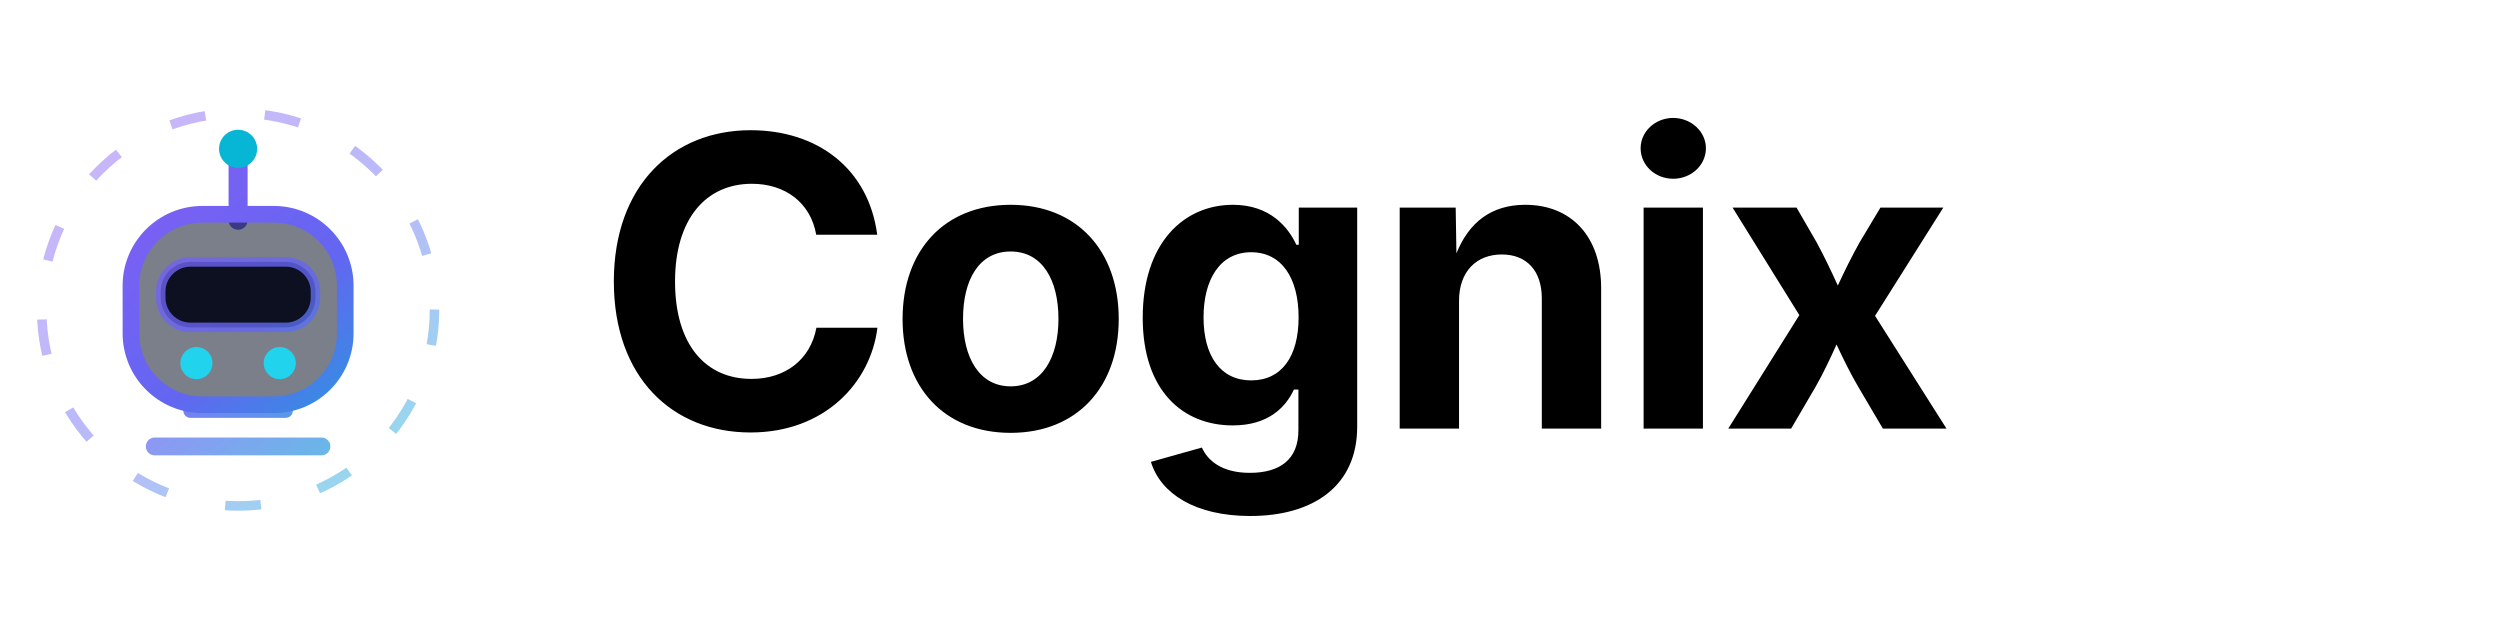
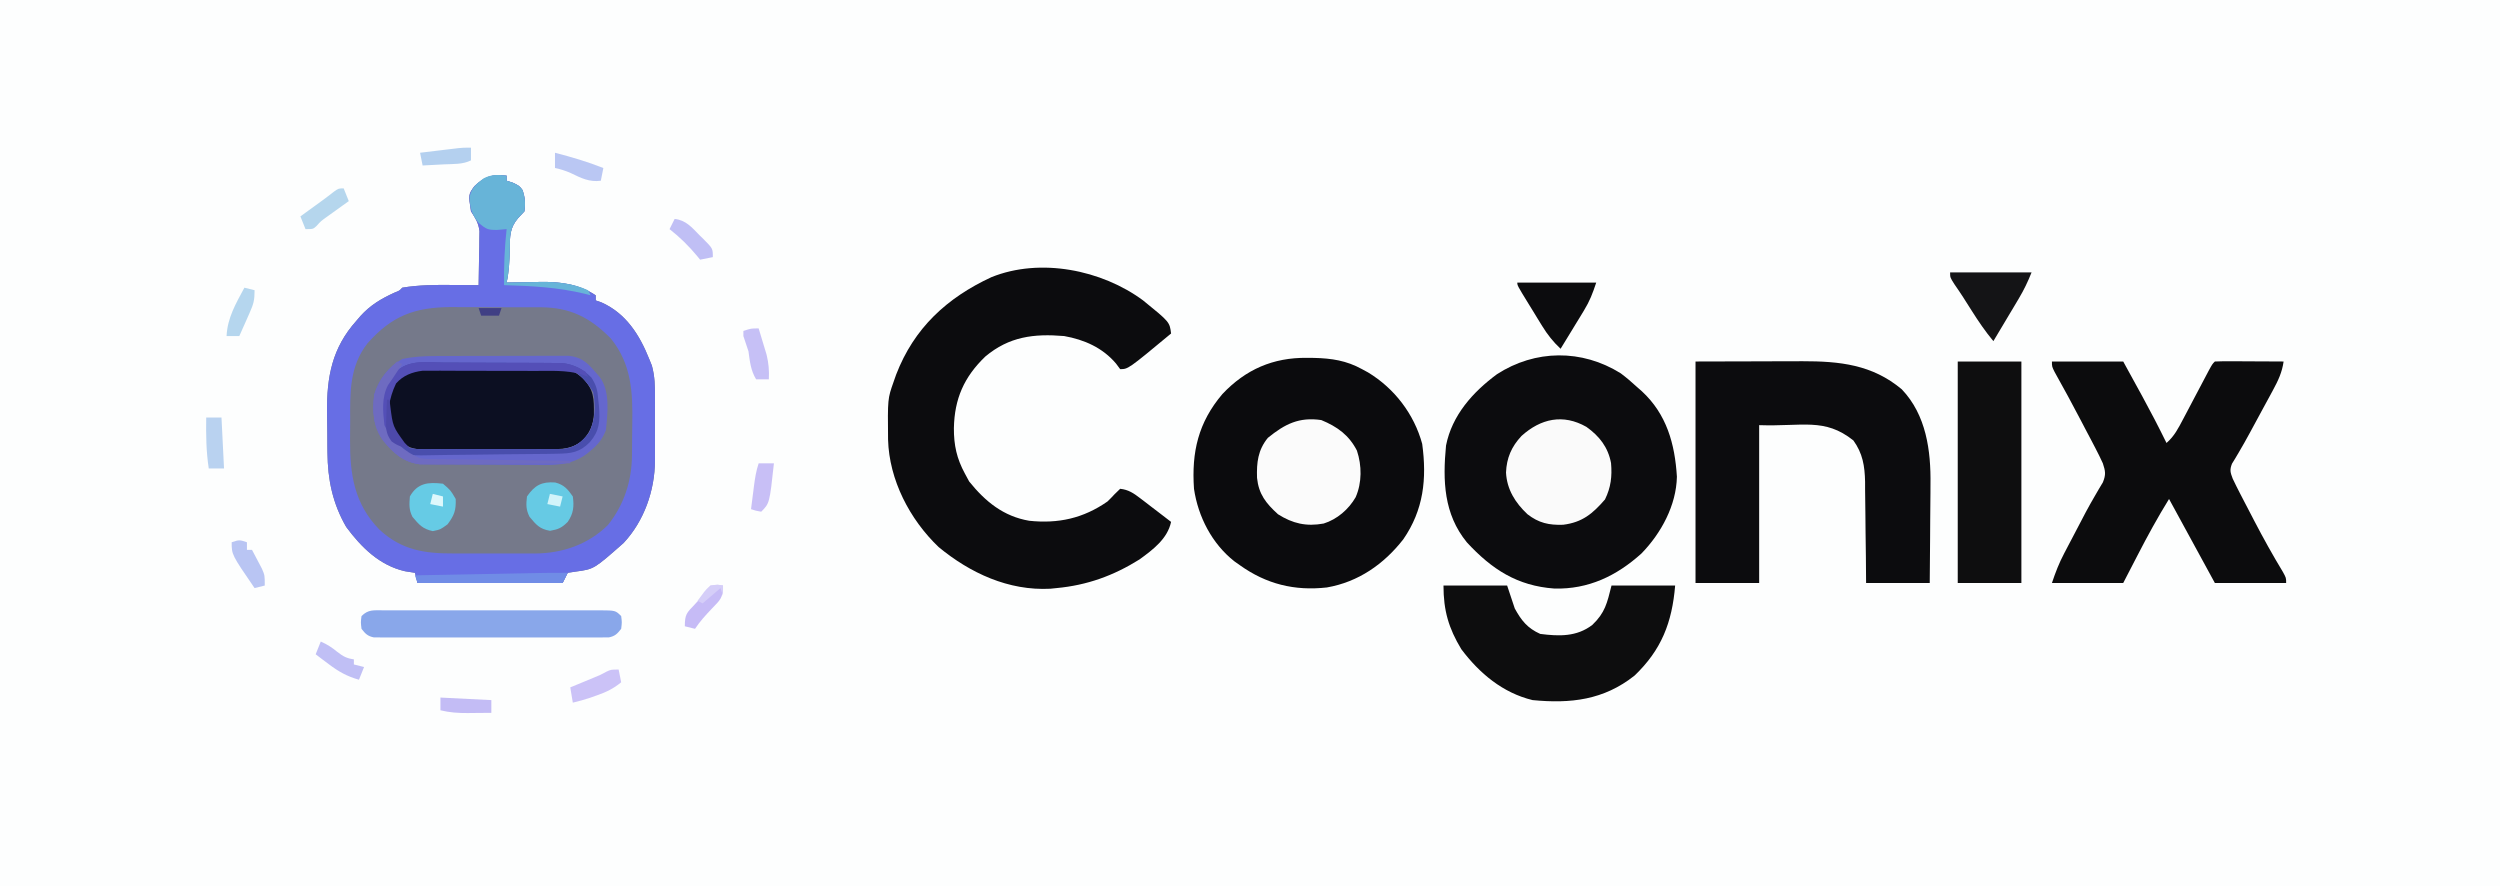
- <svg xmlns="http://www.w3.org/2000/svg" viewBox="0 0 210 52" role="img" aria-label="Cognix">
-   <style>
-     .wordmark {
-       font-family: system-ui, -apple-system, BlinkMacSystemFont, "Segoe UI", sans-serif;
-       font-size: 34px;
-       font-weight: 700;
-       letter-spacing: -0.02em;
-     }
-     @media (prefers-color-scheme: dark) {
-       .wordmark { fill: #f1f5f9; }
-     }
-     @media (prefers-color-scheme: light) {
-       .wordmark { fill: #0f172a; }
-     }
-   </style>
-   <defs>
-     <linearGradient id="cognix-mark-grad" x1="6" y1="4" x2="34" y2="36" gradientUnits="userSpaceOnUse">
-       <stop offset="0" stop-color="#8b5cf6" />
-       <stop offset="0.55" stop-color="#6366f1" />
-       <stop offset="1" stop-color="#06b6d4" />
-     </linearGradient>
-   </defs>
-   <g transform="translate(0, 6) scale(1)">
-     <circle cx="20" cy="20" r="16.5" fill="none" stroke="url(#cognix-mark-grad)" stroke-width="0.8" stroke-dasharray="3 5" opacity="0.45" />
-     <path d="M20 12.5V7.5" stroke="url(#cognix-mark-grad)" stroke-width="1.6" stroke-linecap="round" />
-     <circle cx="20" cy="6.5" r="1.6" fill="#06b6d4" />
-     <rect x="11" y="12" width="18" height="16" rx="6" fill="#0f172a" fill-opacity="0.55" stroke="url(#cognix-mark-grad)" stroke-width="1.4" />
-     <rect x="13.5" y="16" width="13" height="5.5" rx="2.5" fill="#020617" opacity="0.92" />
-     <rect x="13.5" y="16" width="13" height="5.5" rx="2.5" fill="none" stroke="url(#cognix-mark-grad)" stroke-width="0.8" opacity="0.8" />
-     <circle cx="16.5" cy="24.5" r="1.35" fill="#22d3ee" />
-     <circle cx="23.5" cy="24.5" r="1.35" fill="#22d3ee" />
-     <path d="M16 28.5H24" stroke="url(#cognix-mark-grad)" stroke-width="1.2" stroke-linecap="round" opacity="0.85" />
-     <path d="M13 31.5H27" stroke="url(#cognix-mark-grad)" stroke-width="1.5" stroke-linecap="round" opacity="0.7" />
-   </g>
-   <text x="50" y="36" class="wordmark">Cognix</text>
+ <svg xmlns="http://www.w3.org/2000/svg" version="1.1" width="982" height="348">
+   <path d="M0 0 C324.06 0 648.12 0 982 0 C982 114.84 982 229.68 982 348 C657.94 348 333.88 348 0 348 C0 233.16 0 118.32 0 0 Z " fill="#FDFEFE" transform="translate(0,0)" />
+   <path d="M0 0 C0 0.66 0 1.32 0 2 C1.176 2.371 1.176 2.371 2.375 2.75 C5 4 5 4 6.312 5.75 C7.24 8.786 7.444 10.832 7 14 C6.181 14.878 5.363 15.756 4.52 16.66 C1.277 20.387 1.258 23.775 1.25 28.562 C1.146 33.146 0.981 37.506 0 42 C0.614 41.984 1.228 41.969 1.861 41.952 C4.699 41.889 7.537 41.851 10.375 41.812 C11.341 41.787 12.306 41.762 13.301 41.736 C21.158 41.657 28.352 42.568 35 47 C35 47.66 35 48.32 35 49 C35.723 49.25 36.446 49.5 37.191 49.758 C46.868 54.038 52.211 62.515 56 72 C56.348 72.858 56.697 73.717 57.056 74.601 C58.251 78.905 58.287 82.83 58.266 87.273 C58.268 88.156 58.269 89.039 58.271 89.948 C58.273 91.809 58.269 93.669 58.261 95.53 C58.25 98.359 58.261 101.187 58.273 104.016 C58.272 105.831 58.27 107.646 58.266 109.461 C58.27 110.298 58.274 111.134 58.278 111.996 C58.186 123.684 54.045 135.608 45.961 144.27 C34.304 154.557 34.304 154.557 27.215 155.508 C26.154 155.67 25.093 155.833 24 156 C23.34 157.32 22.68 158.64 22 160 C3.19 160 -15.62 160 -35 160 C-35.33 158.68 -35.66 157.36 -36 156 C-37.299 155.794 -38.599 155.588 -39.938 155.375 C-49.911 153.096 -57.042 146.029 -63 138 C-68.325 128.801 -70.299 119.359 -70.371 108.828 C-70.38 107.984 -70.389 107.14 -70.398 106.27 C-70.413 104.495 -70.422 102.72 -70.426 100.945 C-70.437 98.27 -70.487 95.597 -70.537 92.922 C-70.668 79.058 -68.58 67.69 -59 57 C-58.215 56.078 -58.215 56.078 -57.414 55.137 C-53.48 50.823 -49.335 48.361 -44.039 45.945 C-42.051 45.166 -42.051 45.166 -41 44 C-34.487 42.912 -28.091 42.881 -21.5 42.938 C-20.487 42.942 -19.474 42.947 -18.43 42.951 C-15.953 42.963 -13.477 42.979 -11 43 C-10.913 39.104 -10.859 35.209 -10.812 31.312 C-10.787 30.21 -10.762 29.107 -10.736 27.971 C-10.722 26.371 -10.722 26.371 -10.707 24.738 C-10.691 23.759 -10.676 22.78 -10.659 21.771 C-11.059 18.521 -12.257 16.736 -14 14 C-15.04 7.451 -15.04 7.451 -12.676 4.152 C-8.638 0.315 -5.678 -0.695 0 0 Z " fill="#75798A" transform="translate(199,69)" />
+   <path d="M0 0 C2.246 1.684 4.312 3.449 6.371 5.355 C7.007 5.912 7.642 6.469 8.297 7.043 C18.014 16.032 21.269 27.665 22.059 40.605 C21.828 51.817 15.913 62.774 8.145 70.754 C-1.629 79.58 -12.728 84.886 -26.059 84.539 C-40.635 83.498 -50.659 76.992 -60.449 66.383 C-69.546 55.252 -69.952 42.136 -68.629 28.355 C-66.288 16.505 -58.15 7.383 -48.629 0.355 C-33.62 -9.356 -15.296 -9.568 0 0 Z " fill="#0C0C0E" transform="translate(636.6289,146.6445)" />
+   <path d="M0 0 C0.928 0.008 1.857 0.015 2.813 0.023 C9.733 0.189 15.55 1.058 21.688 4.438 C22.47 4.862 23.252 5.286 24.059 5.723 C34.407 11.987 42.138 22.064 45.328 33.793 C47.192 47.51 45.891 59.733 37.875 71.312 C30.28 81.026 20.287 88.032 7.887 90.191 C-4.819 91.613 -15.878 88.888 -26.312 81.438 C-27.378 80.683 -27.378 80.683 -28.465 79.914 C-37.234 73.013 -42.702 62.403 -44.312 51.438 C-45.306 36.996 -42.633 25.376 -33.125 14.188 C-23.987 4.518 -13.17 -0.15 0 0 Z " fill="#0B0B0D" transform="translate(513.3125,140.5625)" />
+   <path d="M0 0 C10.435 8.473 10.435 8.473 11 13 C-5.867 27 -5.867 27 -9 27 C-9.536 26.278 -10.072 25.556 -10.625 24.812 C-15.865 18.608 -23.087 15.406 -31 14 C-42.944 12.998 -52.626 14.221 -61.961 22.039 C-70.331 30.089 -74.085 38.629 -74.312 50.188 C-74.342 56.869 -73.19 62.121 -70 68 C-69.443 69.031 -68.886 70.062 -68.312 71.125 C-61.957 79.027 -54.833 84.833 -44.707 86.562 C-33.273 87.759 -23.493 85.597 -14 79 C-13.034 78.071 -12.092 77.115 -11.188 76.125 C-10.466 75.424 -9.744 74.722 -9 74 C-5.735 74.34 -3.674 75.758 -1.109 77.723 C-0.4 78.261 0.309 78.799 1.039 79.354 C1.769 79.917 2.498 80.481 3.25 81.062 C3.995 81.63 4.74 82.198 5.508 82.783 C7.343 84.183 9.173 85.589 11 87 C9.607 93.615 3.901 97.893 -1.398 101.742 C-11.638 108.138 -21.974 111.883 -34 113 C-35.21 113.126 -35.21 113.126 -36.445 113.254 C-52.844 114.116 -67.952 107.087 -80.312 96.875 C-91.698 85.995 -99.731 70.483 -100.168 54.695 C-100.33 38.614 -100.33 38.614 -98 32 C-97.67 31.06 -97.34 30.121 -97 29.152 C-89.968 10.856 -77.035 -1.027 -59.574 -9.125 C-40.372 -16.881 -16.218 -11.994 0 0 Z " fill="#0C0C0E" transform="translate(449,118)" />
+   <path d="M0 0 C8.188 -0.021 16.376 -0.041 24.812 -0.062 C28.656 -0.076 28.656 -0.076 32.577 -0.09 C34.641 -0.093 36.705 -0.096 38.77 -0.098 C40.337 -0.105 40.337 -0.105 41.936 -0.113 C56.569 -0.115 69.373 1.155 81.031 10.934 C90.623 21.001 92.489 35.003 92.293 48.328 C92.289 49.443 92.284 50.558 92.28 51.707 C92.263 55.222 92.226 58.736 92.188 62.25 C92.172 64.652 92.159 67.055 92.146 69.457 C92.116 75.305 92.057 81.152 92 87 C83.75 87 75.5 87 67 87 C66.974 83.628 66.948 80.256 66.922 76.781 C66.883 73.498 66.838 70.215 66.792 66.932 C66.764 64.658 66.743 62.385 66.729 60.111 C66.707 56.834 66.661 53.558 66.609 50.281 C66.608 49.273 66.607 48.264 66.606 47.225 C66.479 41.065 65.681 36.082 62 31 C50.65 21.966 42.031 25.608 25 25 C25 45.46 25 65.92 25 87 C16.75 87 8.5 87 0 87 C0 58.29 0 29.58 0 0 Z " fill="#0C0C0E" transform="translate(666,142)" />
+   <path d="M0 0 C9.24 0 18.48 0 28 0 C29.877 3.424 31.754 6.848 33.688 10.375 C34.268 11.433 34.849 12.49 35.448 13.58 C38.77 19.655 41.953 25.782 45 32 C48.082 29.346 49.658 26.188 51.539 22.617 C51.865 22.002 52.192 21.387 52.528 20.754 C53.565 18.797 54.596 16.836 55.625 14.875 C56.663 12.907 57.702 10.94 58.743 8.975 C59.684 7.197 60.621 5.417 61.557 3.636 C63 1 63 1 64 0 C66 -0.088 68.002 -0.107 70.004 -0.098 C71.219 -0.094 72.434 -0.091 73.686 -0.088 C74.965 -0.08 76.244 -0.071 77.562 -0.062 C78.846 -0.058 80.129 -0.053 81.451 -0.049 C84.634 -0.037 87.817 -0.021 91 0 C90.389 4.293 88.858 7.499 86.797 11.297 C86.477 11.89 86.158 12.483 85.828 13.094 C84.808 14.983 83.779 16.866 82.75 18.75 C82.074 20 81.398 21.25 80.723 22.5 C80.06 23.724 79.397 24.948 78.734 26.172 C78.413 26.767 78.091 27.362 77.759 27.975 C76.336 30.596 74.887 33.191 73.365 35.756 C72.899 36.543 72.433 37.33 71.953 38.141 C71.345 39.131 71.345 39.131 70.724 40.142 C69.768 42.595 70.072 43.546 71 46 C71.929 47.979 72.907 49.935 73.914 51.875 C74.809 53.602 74.809 53.602 75.723 55.363 C76.036 55.962 76.349 56.561 76.672 57.178 C77.606 58.964 78.532 60.753 79.457 62.543 C83.019 69.387 86.736 76.071 90.728 82.672 C92 85 92 85 92 87 C82.76 87 73.52 87 64 87 C58 76 52 65 46 54 C41.542 61.214 37.508 68.589 33.625 76.125 C31.769 79.714 29.913 83.302 28 87 C18.76 87 9.52 87 0 87 C1.432 82.704 2.765 79.266 4.828 75.332 C5.381 74.273 5.934 73.214 6.504 72.123 C7.368 70.484 7.368 70.484 8.25 68.812 C8.811 67.739 9.371 66.666 9.949 65.561 C10.507 64.495 11.066 63.43 11.641 62.332 C12.193 61.277 12.745 60.222 13.314 59.135 C14.438 57.045 15.599 54.973 16.795 52.923 C17.352 51.963 17.91 51.002 18.484 50.012 C18.992 49.164 19.5 48.317 20.022 47.444 C21.245 44.388 21.021 43.107 20 40 C19.078 37.969 18.087 35.968 17.051 33.992 C16.449 32.84 15.848 31.687 15.229 30.5 C14.59 29.292 13.951 28.083 13.312 26.875 C12.693 25.69 12.074 24.506 11.455 23.32 C8.075 16.868 4.627 10.462 1.055 4.114 C0 2 0 2 0 0 Z " fill="#0C0C0D" transform="translate(806,142)" />
+   <path d="M0 0 C0 0.66 0 1.32 0 2 C1.176 2.371 1.176 2.371 2.375 2.75 C5 4 5 4 6.312 5.75 C7.24 8.786 7.444 10.832 7 14 C6.181 14.878 5.363 15.756 4.52 16.66 C1.277 20.387 1.258 23.775 1.25 28.562 C1.146 33.146 0.981 37.506 0 42 C0.614 41.984 1.228 41.969 1.861 41.952 C4.699 41.889 7.537 41.851 10.375 41.812 C11.341 41.787 12.306 41.762 13.301 41.736 C21.158 41.657 28.352 42.568 35 47 C35 47.66 35 48.32 35 49 C35.723 49.25 36.446 49.5 37.191 49.758 C46.868 54.038 52.211 62.515 56 72 C56.348 72.858 56.697 73.717 57.056 74.601 C58.251 78.905 58.287 82.83 58.266 87.273 C58.268 88.156 58.269 89.039 58.271 89.948 C58.273 91.809 58.269 93.669 58.261 95.53 C58.25 98.359 58.261 101.187 58.273 104.016 C58.272 105.831 58.27 107.646 58.266 109.461 C58.27 110.298 58.274 111.134 58.278 111.996 C58.186 123.684 54.045 135.608 45.961 144.27 C34.304 154.557 34.304 154.557 27.215 155.508 C26.154 155.67 25.093 155.833 24 156 C23.34 157.32 22.68 158.64 22 160 C3.19 160 -15.62 160 -35 160 C-35.33 158.68 -35.66 157.36 -36 156 C-37.299 155.794 -38.599 155.588 -39.938 155.375 C-49.911 153.096 -57.042 146.029 -63 138 C-68.325 128.801 -70.299 119.359 -70.371 108.828 C-70.38 107.984 -70.389 107.14 -70.398 106.27 C-70.413 104.495 -70.422 102.72 -70.426 100.945 C-70.437 98.27 -70.487 95.597 -70.537 92.922 C-70.668 79.058 -68.58 67.69 -59 57 C-58.215 56.078 -58.215 56.078 -57.414 55.137 C-53.48 50.823 -49.335 48.361 -44.039 45.945 C-42.051 45.166 -42.051 45.166 -41 44 C-34.487 42.912 -28.091 42.881 -21.5 42.938 C-20.487 42.942 -19.474 42.947 -18.43 42.951 C-15.953 42.963 -13.477 42.979 -11 43 C-10.913 39.104 -10.859 35.209 -10.812 31.312 C-10.787 30.21 -10.762 29.107 -10.736 27.971 C-10.722 26.371 -10.722 26.371 -10.707 24.738 C-10.691 23.759 -10.676 22.78 -10.659 21.771 C-11.059 18.521 -12.257 16.736 -14 14 C-15.04 7.451 -15.04 7.451 -12.676 4.152 C-8.638 0.315 -5.678 -0.695 0 0 Z M-54.625 65.828 C-61.772 74.932 -61.502 85.269 -61.446 96.255 C-61.438 98.797 -61.466 101.336 -61.498 103.877 C-61.558 117.429 -59.834 128.885 -50 139 C-41.358 147.042 -32.323 148.463 -20.809 148.398 C-19.664 148.401 -18.519 148.404 -17.34 148.407 C-14.932 148.409 -12.524 148.404 -10.116 148.391 C-6.445 148.375 -2.775 148.391 0.896 148.41 C3.245 148.408 5.593 148.404 7.941 148.398 C9.031 148.405 10.121 148.411 11.244 148.417 C21.941 148.319 32.067 144.895 39.828 137.184 C46.116 129.324 49.142 119.936 49.238 110 C49.25 108.814 49.25 108.814 49.263 107.603 C49.277 105.925 49.287 104.248 49.295 102.57 C49.307 100.871 49.327 99.172 49.357 97.473 C49.574 85.056 49.087 74.019 40.902 63.918 C32.75 55.698 25.047 51.804 13.547 51.696 C12.457 51.697 11.366 51.698 10.242 51.699 C9.103 51.695 7.963 51.691 6.789 51.686 C4.38 51.68 1.971 51.68 -0.438 51.684 C-4.091 51.687 -7.745 51.664 -11.398 51.639 C-13.747 51.636 -16.096 51.636 -18.445 51.637 C-20.063 51.623 -20.063 51.623 -21.714 51.609 C-36.195 51.695 -45.003 55.003 -54.625 65.828 Z " fill="#676EE5" transform="translate(199,69)" />
+   <path d="M0 0 C8.25 0 16.5 0 25 0 C25.99 2.97 26.98 5.94 28 9 C30.609 13.768 33 16.759 38 19 C45.411 19.962 52.319 20.16 58.453 15.48 C63.481 10.668 64.262 6.951 66 0 C74.25 0 82.5 0 91 0 C89.79 14.523 85.637 25.255 75.055 35.367 C62.95 44.986 49.928 46.45 35 45 C23.287 42.166 14.125 34.49 7 25 C2 16.722 0 9.773 0 0 Z " fill="#0D0D0E" transform="translate(567,230)" />
+   <path d="M0 0 C1.195 -0.022 2.39 -0.045 3.621 -0.068 C4.899 -0.074 6.178 -0.081 7.495 -0.087 C8.835 -0.1 10.174 -0.112 11.514 -0.125 C14.317 -0.147 17.119 -0.157 19.921 -0.159 C23.495 -0.164 27.067 -0.216 30.64 -0.279 C33.406 -0.32 36.171 -0.329 38.938 -0.329 C40.89 -0.337 42.842 -0.377 44.793 -0.418 C50.877 -0.372 54.917 -0.173 59.653 3.876 C64.186 8.514 64.188 12.032 64.127 18.397 C63.718 22.849 62.609 24.942 59.846 28.452 C56.018 31.27 53.291 31.832 48.575 31.856 C47.33 31.868 46.085 31.881 44.803 31.894 C43.453 31.892 42.102 31.889 40.752 31.885 C39.359 31.89 37.966 31.895 36.572 31.901 C33.657 31.91 30.742 31.908 27.827 31.898 C24.098 31.886 20.37 31.906 16.64 31.936 C13.765 31.954 10.889 31.954 8.013 31.948 C6.639 31.948 5.264 31.954 3.889 31.966 C1.966 31.981 0.042 31.968 -1.882 31.953 C-2.975 31.953 -4.068 31.953 -5.194 31.953 C-9.842 31.166 -12.263 28.68 -14.966 24.952 C-17.136 18.556 -17.35 12.074 -14.529 5.889 C-10.259 1.507 -6.037 0.083 0 0 Z " fill="#0C0F22" transform="translate(169.1538,144.5483)" />
+   <path d="M0 0 C8.25 0 16.5 0 25 0 C25 28.71 25 57.42 25 87 C16.75 87 8.5 87 0 87 C0 58.29 0 29.58 0 0 Z " fill="#0E0E0F" transform="translate(769,142)" />
+   <path d="M0 0 C5.113 3.649 8.5 7.981 9.672 14.215 C10.129 19.464 9.621 23.762 7.293 28.512 C2.443 34.108 -1.6 37.506 -9.145 38.449 C-14.726 38.639 -18.708 37.76 -23.145 34.324 C-27.933 29.849 -31.242 24.56 -31.582 17.949 C-31.35 12.189 -29.434 7.771 -25.496 3.562 C-17.923 -3.266 -9.16 -5.21 0 0 Z " fill="#FAFAFA" transform="translate(623.1445,167.6758)" />
+   <path d="M0 0 C6.287 2.588 10.897 5.929 14 12 C15.956 17.867 16.006 24.595 13.5 30.312 C10.76 35.068 6.224 38.993 0.949 40.641 C-5.86 41.896 -11.225 40.66 -17 37 C-21.744 32.681 -24.572 29.13 -25.238 22.703 C-25.421 16.662 -24.902 11.807 -21 7 C-14.304 1.541 -8.708 -1.273 0 0 Z " fill="#FBFBFB" transform="translate(519,165)" />
+   <path d="M0 0 C1.228 -0.006 2.456 -0.013 3.721 -0.019 C5.034 -0.02 6.346 -0.022 7.699 -0.023 C9.071 -0.026 10.443 -0.029 11.814 -0.033 C14.681 -0.039 17.547 -0.041 20.413 -0.04 C24.083 -0.04 27.752 -0.054 31.422 -0.071 C34.251 -0.082 37.08 -0.084 39.91 -0.083 C41.919 -0.085 43.929 -0.096 45.939 -0.107 C47.16 -0.104 48.382 -0.101 49.641 -0.098 C51.252 -0.1 51.252 -0.1 52.897 -0.102 C57.849 0.336 60.214 2.396 63.378 6.083 C63.98 6.772 64.582 7.462 65.203 8.173 C69.423 13.767 68.365 22.492 67.691 29.145 C66.303 32.629 64.606 34.812 61.691 37.145 C60.969 37.757 60.969 37.757 60.233 38.382 C53.763 43.194 47.372 42.838 39.558 42.739 C38.194 42.737 36.83 42.737 35.465 42.739 C32.619 42.737 29.774 42.719 26.928 42.687 C23.292 42.648 19.657 42.643 16.021 42.651 C13.208 42.654 10.396 42.642 7.584 42.625 C5.595 42.614 3.607 42.614 1.618 42.613 C0.403 42.597 -0.812 42.582 -2.063 42.565 C-3.659 42.553 -3.659 42.553 -5.288 42.54 C-11.937 41.672 -15.743 38.15 -19.829 33.18 C-23.776 27.754 -24.104 21.646 -23.309 15.145 C-21.546 9.169 -17.745 4.25 -12.309 1.145 C-8.168 0.293 -4.221 0.015 0 0 Z M-15.684 10.583 C-18.257 16.224 -18.581 22.446 -16.543 28.372 C-14.711 31.79 -12.612 34.172 -9.309 36.145 C-6.399 36.599 -6.399 36.599 -3.151 36.533 C-1.906 36.543 -0.661 36.552 0.621 36.562 C1.976 36.557 3.332 36.551 4.687 36.544 C6.082 36.546 7.477 36.549 8.871 36.552 C11.793 36.557 14.713 36.55 17.635 36.536 C21.372 36.519 25.108 36.529 28.845 36.547 C31.725 36.558 34.605 36.554 37.485 36.547 C38.862 36.545 40.24 36.547 41.617 36.554 C43.546 36.562 45.475 36.548 47.404 36.533 C49.048 36.53 49.048 36.53 50.725 36.526 C55.585 35.902 58.014 34.005 61.003 30.208 C63.609 25.125 63.811 19.679 62.691 14.145 C60.423 10.351 57.683 7.141 53.691 5.145 C51.783 5.039 49.871 4.996 47.959 4.984 C46.157 4.97 46.157 4.97 44.318 4.955 C43.013 4.951 41.707 4.947 40.363 4.942 C39.012 4.936 37.662 4.931 36.312 4.925 C33.477 4.914 30.642 4.909 27.808 4.905 C24.185 4.9 20.563 4.876 16.94 4.847 C14.149 4.828 11.357 4.823 8.565 4.822 C6.583 4.817 4.602 4.799 2.62 4.78 C0.798 4.784 0.798 4.784 -1.06 4.789 C-2.657 4.783 -2.657 4.783 -4.285 4.778 C-9.088 5.361 -12.331 7.141 -15.684 10.583 Z " fill="#6567CD" transform="translate(170.3091,139.8547)" />
+   <path d="M0 0 C0.906 0.004 1.812 0.008 2.746 0.012 C3.699 0.009 4.651 0.005 5.633 0.002 C8.794 -0.007 11.955 -0.001 15.117 0.005 C17.306 0.004 19.496 0.002 21.685 -0 C26.279 -0.003 30.872 0.001 35.465 0.01 C41.364 0.022 47.262 0.015 53.161 0.003 C57.683 -0.004 62.206 -0.002 66.728 0.003 C68.904 0.005 71.079 0.003 73.255 -0.002 C76.291 -0.007 79.327 0.001 82.363 0.012 C83.269 0.008 84.175 0.004 85.108 0 C91.326 0.043 91.326 0.043 93.554 2.271 C93.867 4.709 93.867 4.709 93.554 7.271 C92.04 9.222 91.141 10.152 88.694 10.649 C87.993 10.65 87.292 10.651 86.569 10.652 C85.762 10.66 84.954 10.669 84.122 10.678 C83.24 10.672 82.358 10.665 81.449 10.659 C80.051 10.667 80.051 10.667 78.625 10.675 C75.538 10.688 72.453 10.68 69.367 10.669 C67.226 10.672 65.085 10.674 62.944 10.678 C58.455 10.683 53.966 10.676 49.477 10.662 C43.716 10.645 37.956 10.655 32.196 10.673 C27.774 10.684 23.353 10.68 18.931 10.673 C16.807 10.67 14.683 10.673 12.558 10.68 C9.592 10.688 6.626 10.676 3.66 10.659 C2.336 10.668 2.336 10.668 0.986 10.678 C-0.225 10.665 -0.225 10.665 -1.461 10.652 C-2.162 10.651 -2.863 10.65 -3.586 10.649 C-6.032 10.152 -6.931 9.222 -8.446 7.271 C-8.758 4.709 -8.758 4.709 -8.446 2.271 C-5.751 -0.424 -3.662 0.025 0 0 Z " fill="#89A7EA" transform="translate(150.4458,239.7289)" />
+   <path d="M0 0 C1.412 0.002 2.824 0.002 4.236 -0 C7.188 0.002 10.14 0.02 13.092 0.052 C16.865 0.091 20.636 0.096 24.409 0.088 C27.323 0.085 30.236 0.097 33.15 0.114 C34.54 0.121 35.931 0.125 37.321 0.124 C39.269 0.126 41.217 0.149 43.164 0.174 C44.27 0.182 45.375 0.191 46.514 0.199 C51.278 0.803 54.559 2.528 57.938 5.906 C59.933 9.084 60.352 10.841 60.625 14.594 C60.723 15.508 60.821 16.422 60.922 17.363 C61.3 23.141 61.171 26.773 57.312 31.281 C53.26 35.384 49.983 35.725 44.337 35.818 C42.389 35.852 42.389 35.852 40.402 35.887 C34.463 35.962 28.524 36.015 22.585 36.054 C19.452 36.076 16.319 36.118 13.187 36.177 C9.396 36.248 5.607 36.285 1.816 36.297 C0.376 36.307 -1.064 36.33 -2.504 36.364 C-13.684 36.621 -13.684 36.621 -17.789 34.127 C-21.511 30.545 -24.133 26.768 -24.711 21.57 C-24.842 10.296 -24.842 10.296 -20.375 5.594 C-19.633 4.729 -18.89 3.865 -18.125 2.975 C-13.063 -1.157 -6.185 -0.079 0 0 Z M-19.75 8.031 C-22.323 13.672 -22.647 19.895 -20.609 25.82 C-18.776 29.239 -16.678 31.621 -13.375 33.594 C-10.465 34.047 -10.465 34.047 -7.217 33.982 C-5.972 33.991 -4.727 34.001 -3.445 34.011 C-2.089 34.005 -0.734 33.999 0.621 33.992 C2.016 33.994 3.411 33.997 4.805 34.001 C7.727 34.005 10.647 33.999 13.569 33.985 C17.306 33.968 21.042 33.978 24.779 33.996 C27.659 34.006 30.539 34.003 33.419 33.995 C34.796 33.993 36.174 33.996 37.551 34.003 C39.48 34.01 41.409 33.997 43.338 33.982 C44.982 33.978 44.982 33.978 46.659 33.975 C51.519 33.35 53.948 31.454 56.938 27.656 C59.543 22.574 59.745 17.127 58.625 11.594 C56.357 7.8 53.617 4.59 49.625 2.594 C47.717 2.487 45.805 2.445 43.894 2.433 C42.091 2.418 42.091 2.418 40.252 2.404 C38.947 2.399 37.642 2.395 36.297 2.391 C34.946 2.385 33.596 2.379 32.246 2.373 C29.411 2.363 26.576 2.357 23.742 2.354 C20.119 2.348 16.497 2.324 12.874 2.296 C10.083 2.277 7.291 2.272 4.499 2.27 C2.518 2.266 0.536 2.247 -1.446 2.228 C-3.268 2.233 -3.268 2.233 -5.126 2.237 C-6.722 2.232 -6.722 2.232 -8.351 2.226 C-13.154 2.81 -16.397 4.59 -19.75 8.031 Z " fill="#494EAD" transform="translate(174.375,142.4062)" />
+   <path d="M0 0 C10.56 0 21.12 0 32 0 C30.489 3.778 29.019 6.851 26.961 10.301 C26.381 11.277 25.801 12.254 25.203 13.26 C24.6 14.267 23.997 15.275 23.375 16.312 C22.764 17.339 22.153 18.366 21.523 19.424 C20.019 21.951 18.511 24.476 17 27 C13.834 23.194 11.135 19.239 8.5 15.062 C7.74 13.866 6.98 12.669 6.219 11.473 C5.853 10.894 5.487 10.315 5.109 9.719 C4.011 8.017 2.869 6.351 1.719 4.684 C0 2 0 2 0 0 Z " fill="#141416" transform="translate(766,107)" />
+   <path d="M0 0 C10.23 0 20.46 0 31 0 C29.552 4.344 28.469 7.21 26.18 10.961 C25.645 11.844 25.11 12.727 24.559 13.637 C24.003 14.54 23.447 15.444 22.875 16.375 C22.312 17.302 21.748 18.229 21.168 19.184 C19.784 21.459 18.395 23.731 17 26 C14.061 23.237 11.875 20.484 9.766 17.051 C9.192 16.121 8.618 15.191 8.027 14.232 C7.441 13.269 6.854 12.305 6.25 11.312 C5.648 10.337 5.046 9.362 4.426 8.357 C0 1.147 0 1.147 0 0 Z " fill="#0C0C0E" transform="translate(596,111)" />
+   <path d="M0 0 C0 0.66 0 1.32 0 2 C0.784 2.248 1.567 2.495 2.375 2.75 C5 4 5 4 6.312 5.75 C7.24 8.786 7.444 10.832 7 14 C5.772 15.317 5.772 15.317 4.52 16.66 C1.277 20.387 1.258 23.775 1.25 28.562 C1.146 33.146 0.981 37.506 0 42 C0.614 41.984 1.228 41.969 1.861 41.952 C4.699 41.889 7.537 41.851 10.375 41.812 C11.823 41.775 11.823 41.775 13.301 41.736 C19.867 41.67 25.945 42.273 32 45 C32.33 45.66 32.66 46.32 33 47 C32.221 46.795 31.443 46.59 30.641 46.379 C20.101 43.841 9.803 43.315 -1 43 C-1.129 35.598 -0.797 28.36 0 21 C-1.217 21.103 -2.434 21.206 -3.688 21.312 C-7.366 21.332 -7.877 21.099 -10.938 18.625 C-13.726 15.076 -14.531 12.708 -14.473 8.109 C-13.707 4.694 -11.748 3.112 -9.023 1.055 C-5.97 -0.537 -3.355 -0.411 0 0 Z " fill="#67B4D8" transform="translate(199,69)" />
+   <path d="M0 0 C3.461 0.865 4.949 2.626 6.938 5.484 C7.496 9.395 7.193 12.214 4.938 15.484 C2.62 17.801 1.252 18.431 -2 18.984 C-6.074 18.319 -7.465 16.601 -10.062 13.484 C-11.507 10.596 -11.439 8.688 -11.062 5.484 C-7.966 1.033 -5.271 -0.359 0 0 Z " fill="#66CAE4" transform="translate(218.0625,189.5156)" />
+   <path d="M0 0 C3 2.562 3 2.562 5 6 C5.156 10.443 4.465 12.375 1.812 15.938 C-1 18 -1 18 -4 18.625 C-7.963 17.799 -9.445 16.066 -12 13 C-13.405 10.191 -13.249 8.112 -13 5 C-9.99 -0.304 -5.8 -0.7 0 0 Z " fill="#66CBE5" transform="translate(174,190)" />
+   <path d="M0 0 C1.412 0.002 2.824 0.002 4.236 -0 C7.188 0.002 10.14 0.02 13.092 0.052 C16.865 0.091 20.636 0.096 24.409 0.088 C27.323 0.085 30.236 0.097 33.15 0.114 C34.54 0.121 35.931 0.125 37.321 0.124 C39.269 0.126 41.217 0.149 43.164 0.174 C44.27 0.182 45.375 0.191 46.514 0.199 C50.103 0.654 52.536 1.736 55.625 3.594 C56.12 4.584 56.12 4.584 56.625 5.594 C55.755 5.27 54.885 4.946 53.989 4.613 C48.064 2.933 41.916 3.289 35.809 3.293 C34.465 3.289 33.122 3.285 31.779 3.28 C28.974 3.273 26.169 3.273 23.365 3.278 C19.781 3.284 16.199 3.267 12.615 3.244 C9.845 3.229 7.075 3.228 4.305 3.231 C2.345 3.23 0.385 3.217 -1.574 3.203 C-2.773 3.209 -3.971 3.215 -5.205 3.221 C-6.255 3.221 -7.304 3.22 -8.385 3.22 C-12.475 3.731 -16.035 5.07 -18.801 8.215 C-21.715 14.185 -22.155 20.006 -22.375 26.594 C-25.119 23.85 -24.706 22.172 -24.75 18.344 C-24.654 12.885 -24.258 9.681 -20.375 5.594 C-19.633 4.729 -18.89 3.865 -18.125 2.975 C-13.063 -1.157 -6.185 -0.079 0 0 Z " fill="#544FB7" transform="translate(174.375,142.4062)" />
+   <path d="M0 0 C0.66 0.33 1.32 0.66 2 1 C1.402 1.887 0.804 2.774 0.188 3.688 C-0.534 4.781 -1.256 5.874 -2 7 C-2.797 8.141 -2.797 8.141 -3.609 9.305 C-6.159 14.246 -5.608 19.586 -5 25 C-2.284 30.85 2.976 35.569 9 38 C11.787 38.326 11.787 38.326 14.87 38.319 C16.642 38.349 16.642 38.349 18.449 38.379 C19.719 38.391 20.988 38.402 22.297 38.414 C24.253 38.443 24.253 38.443 26.248 38.473 C29.707 38.524 33.166 38.564 36.625 38.601 C40.158 38.641 43.69 38.692 47.223 38.742 C54.148 38.839 61.074 38.923 68 39 C68 39.33 68 39.66 68 40 C60.02 40.07 52.04 40.123 44.059 40.155 C40.354 40.171 36.648 40.192 32.942 40.226 C29.363 40.259 25.784 40.277 22.205 40.285 C20.842 40.29 19.479 40.301 18.117 40.317 C16.202 40.339 14.287 40.34 12.373 40.341 C11.284 40.347 10.196 40.354 9.075 40.361 C2.386 39.576 -1.422 36.019 -5.52 31.035 C-9.459 25.619 -9.813 19.491 -9 13 C-7.245 7.545 -4.234 3.764 0 0 Z " fill="#6E6BC1" transform="translate(156,142)" />
+   <path d="M0 0 C-0.66 1.32 -1.32 2.64 -2 4 C-20.81 4 -39.62 4 -59 4 C-59.33 3.01 -59.66 2.02 -60 1 C-52.419 0.857 -44.839 0.714 -37.258 0.573 C-34.68 0.524 -32.102 0.476 -29.524 0.427 C-25.815 0.357 -22.107 0.288 -18.398 0.219 C-16.673 0.186 -16.673 0.186 -14.913 0.152 C-13.832 0.132 -12.752 0.112 -11.638 0.092 C-10.219 0.065 -10.219 0.065 -8.772 0.038 C-5.847 -0.002 -2.924 -0.006 0 0 Z " fill="#708CE6" transform="translate(223,225)" />
+   <path d="M0 0 C0.33 1.65 0.66 3.3 1 5 C-2.007 7.482 -4.826 8.843 -8.5 10.125 C-9.908 10.624 -9.908 10.624 -11.344 11.133 C-13.553 11.854 -15.737 12.477 -18 13 C-18.33 11.02 -18.66 9.04 -19 7 C-18.18 6.662 -17.36 6.325 -16.516 5.977 C-15.438 5.531 -14.36 5.085 -13.25 4.625 C-11.649 3.964 -11.649 3.964 -10.016 3.289 C-7.101 2.092 -7.101 2.092 -4.797 0.836 C-3 0 -3 0 0 0 Z " fill="#CBC2F7" transform="translate(243,263)" />
+   <path d="M0 0 C1.98 0 3.96 0 6 0 C6.33 6.6 6.66 13.2 7 20 C5.02 20 3.04 20 1 20 C-0.03 13.303 -0.102 6.769 0 0 Z " fill="#B9D2F0" transform="translate(81,164)" />
+   <path d="M0 0 C0.677 2.205 1.341 4.414 2 6.625 C2.371 7.855 2.743 9.085 3.125 10.352 C3.937 13.738 4.17 16.539 4 20 C2.35 20 0.7 20 -1 20 C-3.134 16.444 -3.439 13.067 -4 9 C-4.644 6.993 -5.306 4.991 -6 3 C-6 2.34 -6 1.68 -6 1 C-3 0 -3 0 0 0 Z " fill="#C6C0F6" transform="translate(298,129)" />
+   <path d="M0 0 C2.516 1.118 4.358 2.295 6.5 4.062 C8.828 5.866 10.144 6.577 13 7 C13 7.66 13 8.32 13 9 C14.32 9.33 15.64 9.66 17 10 C16.34 11.65 15.68 13.3 15 15 C10.318 13.68 6.996 11.802 3.125 8.875 C2.158 8.151 1.191 7.426 0.195 6.68 C-0.529 6.125 -1.254 5.571 -2 5 C-1.34 3.35 -0.68 1.7 0 0 Z " fill="#C0BFF5" transform="translate(126,252)" />
+   <path d="M0 0 C1.98 0 3.96 0 6 0 C4.286 15.714 4.286 15.714 1 19 C-1.125 18.625 -1.125 18.625 -3 18 C-2.691 15.562 -2.378 13.125 -2.062 10.688 C-1.975 9.997 -1.888 9.307 -1.799 8.596 C-1.408 5.599 -0.958 2.875 0 0 Z " fill="#C8BFF6" transform="translate(298,182)" />
+   <path d="M0 0 C0.66 1.65 1.32 3.3 2 5 C1.241 5.543 0.481 6.085 -0.301 6.645 C-1.295 7.36 -2.289 8.075 -3.312 8.812 C-4.299 9.52 -5.285 10.228 -6.301 10.957 C-8.935 12.834 -8.935 12.834 -10.668 14.762 C-12 16 -12 16 -15 16 C-15.66 14.35 -16.32 12.7 -17 11 C-15.879 10.186 -15.879 10.186 -14.734 9.355 C-13.75 8.64 -12.765 7.925 -11.75 7.188 C-10.775 6.48 -9.801 5.772 -8.797 5.043 C-7.099 3.803 -5.417 2.54 -3.766 1.238 C-2 0 -2 0 0 0 Z " fill="#B5D6ED" transform="translate(135,74)" />
+   <path d="M0 0 C2.625 -0.188 2.625 -0.188 5 0 C5 4.931 3.942 5.594 0.625 9.062 C-1.839 11.663 -4.01 14.015 -6 17 C-7.32 16.67 -8.64 16.34 -10 16 C-10 11.258 -9.272 10.747 -6.125 7.438 C-3.829 4.997 -1.864 2.796 0 0 Z " fill="#C6BBF6" transform="translate(279,230)" />
+   <path d="M0 0 C0 0.99 0 1.98 0 3 C0.66 3 1.32 3 2 3 C2.843 4.578 3.674 6.163 4.5 7.75 C4.964 8.632 5.428 9.513 5.906 10.422 C7 13 7 13 7 17 C5.68 17.33 4.36 17.66 3 18 C-6 4.893 -6 4.893 -6 0 C-3 -1 -3 -1 0 0 Z " fill="#B9C5F3" transform="translate(97,213)" />
+   <path d="M0 0 C4.39 0.439 6.825 3.381 9.75 6.375 C10.257 6.87 10.763 7.365 11.285 7.875 C15 11.62 15 11.62 15 15 C13.35 15.33 11.7 15.66 10 16 C9.636 15.553 9.273 15.105 8.898 14.645 C5.545 10.612 2.124 7.24 -2 4 C-1.34 2.68 -0.68 1.36 0 0 Z " fill="#C0BFF5" transform="translate(265,86)" />
+   <path d="M0 0 C6.487 1.681 12.768 3.531 19 6 C18.67 7.65 18.34 9.3 18 11 C13.408 11.592 10.211 9.92 6.184 7.973 C4.126 7.056 2.197 6.473 0 6 C0 4.02 0 2.04 0 0 Z " fill="#BAC7F3" transform="translate(218,60)" />
+   <path d="M0 0 C1.32 0.33 2.64 0.66 4 1 C4 5.021 3.586 6.433 2 10 C1.662 10.766 1.325 11.531 0.977 12.32 C-0.009 14.55 -1.002 16.776 -2 19 C-3.65 19 -5.3 19 -7 19 C-6.674 11.833 -3.346 6.231 0 0 Z " fill="#B5D6EE" transform="translate(96,113)" />
+   <path d="M0 0 C6.6 0.33 13.2 0.66 20 1 C20 2.65 20 4.3 20 6 C17.604 6.027 15.208 6.047 12.812 6.062 C12.139 6.071 11.465 6.079 10.771 6.088 C7.046 6.106 3.621 5.893 0 5 C0 3.35 0 1.7 0 0 Z " fill="#C3BCF5" transform="translate(173,274)" />
+   <path d="M0 0 C0 1.65 0 3.3 0 5 C-3.3 6.65 -6.991 6.383 -10.625 6.562 C-11.427 6.606 -12.229 6.649 -13.055 6.693 C-15.036 6.8 -17.018 6.9 -19 7 C-19.33 5.35 -19.66 3.7 -20 2 C-17.229 1.665 -14.459 1.332 -11.688 1 C-10.902 0.905 -10.116 0.809 -9.307 0.711 C-8.549 0.621 -7.792 0.53 -7.012 0.438 C-6.315 0.354 -5.619 0.27 -4.901 0.184 C-3 0 -3 0 0 0 Z " fill="#B4D0EF" transform="translate(185,58)" />
+   <path d="M0 0 C0.33 0 0.66 0 1 0 C1.098 0.808 1.196 1.616 1.297 2.449 C2.311 10.541 2.311 10.541 7 17 C7.66 17.66 8.32 18.32 9 19 C6.033 18.67 4.263 18.195 1.844 16.406 C-0.693 13.095 -0.402 10.867 -0.25 6.75 C-0.214 5.487 -0.178 4.223 -0.141 2.922 C-0.094 1.958 -0.048 0.993 0 0 Z " fill="#4D49AA" transform="translate(152,157)" />
+   <path d="M0 0 C1.65 0.33 3.3 0.66 5 1 C4.67 2.32 4.34 3.64 4 5 C2.35 4.67 0.7 4.34 -1 4 C-0.67 2.68 -0.34 1.36 0 0 Z " fill="#D2F4FA" transform="translate(216,194)" />
+   <path d="M0 0 C2.97 0 5.94 0 9 0 C8.67 0.99 8.34 1.98 8 3 C5.69 3 3.38 3 1 3 C0.67 2.01 0.34 1.02 0 0 Z " fill="#403F84" transform="translate(188,121)" />
+   <path d="M0 0 C0.722 0.124 1.444 0.247 2.188 0.375 C2.188 1.695 2.188 3.015 2.188 4.375 C1.857 3.385 1.528 2.395 1.188 1.375 C-2.277 4.345 -2.277 4.345 -5.812 7.375 C-6.473 7.045 -7.133 6.715 -7.812 6.375 C-3.505 0.467 -3.505 0.467 0 0 Z " fill="#D5CEF8" transform="translate(281.8125,229.625)" />
+   <path d="M0 0 C1.98 0.495 1.98 0.495 4 1 C4 2.32 4 3.64 4 5 C2.35 4.67 0.7 4.34 -1 4 C-0.67 2.68 -0.34 1.36 0 0 Z " fill="#DEF8FC" transform="translate(170,194)" />
</svg>
